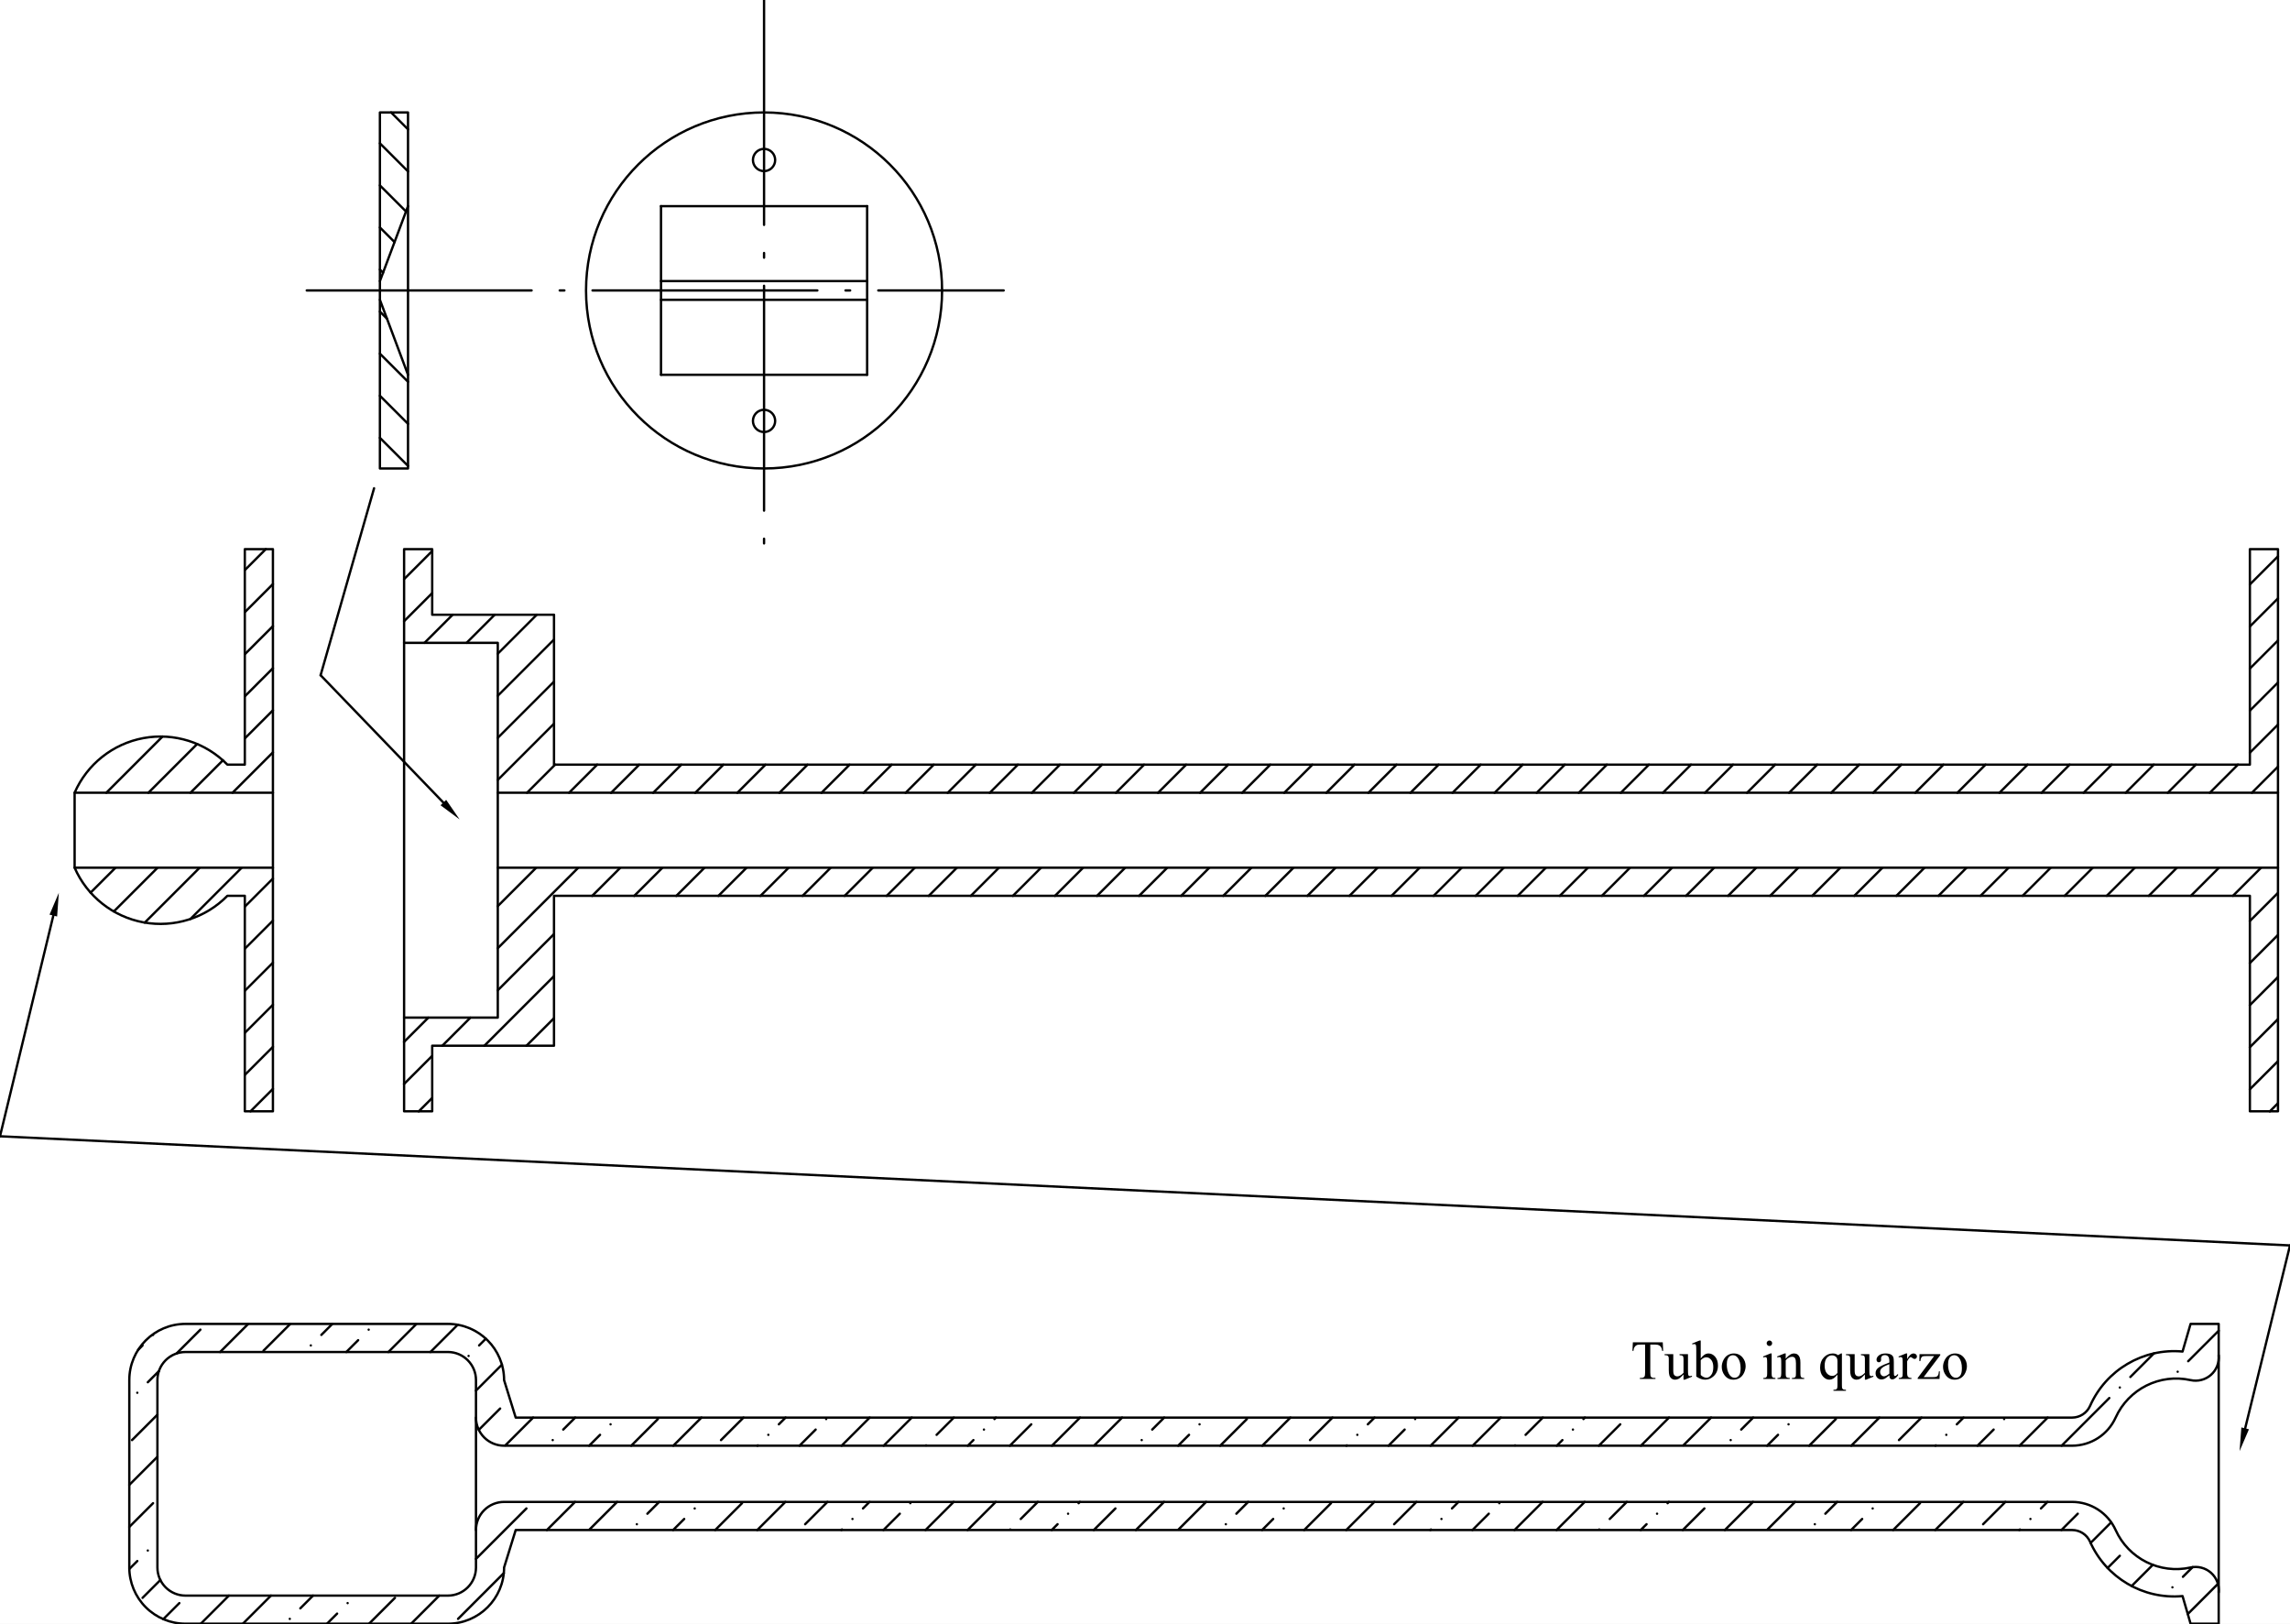
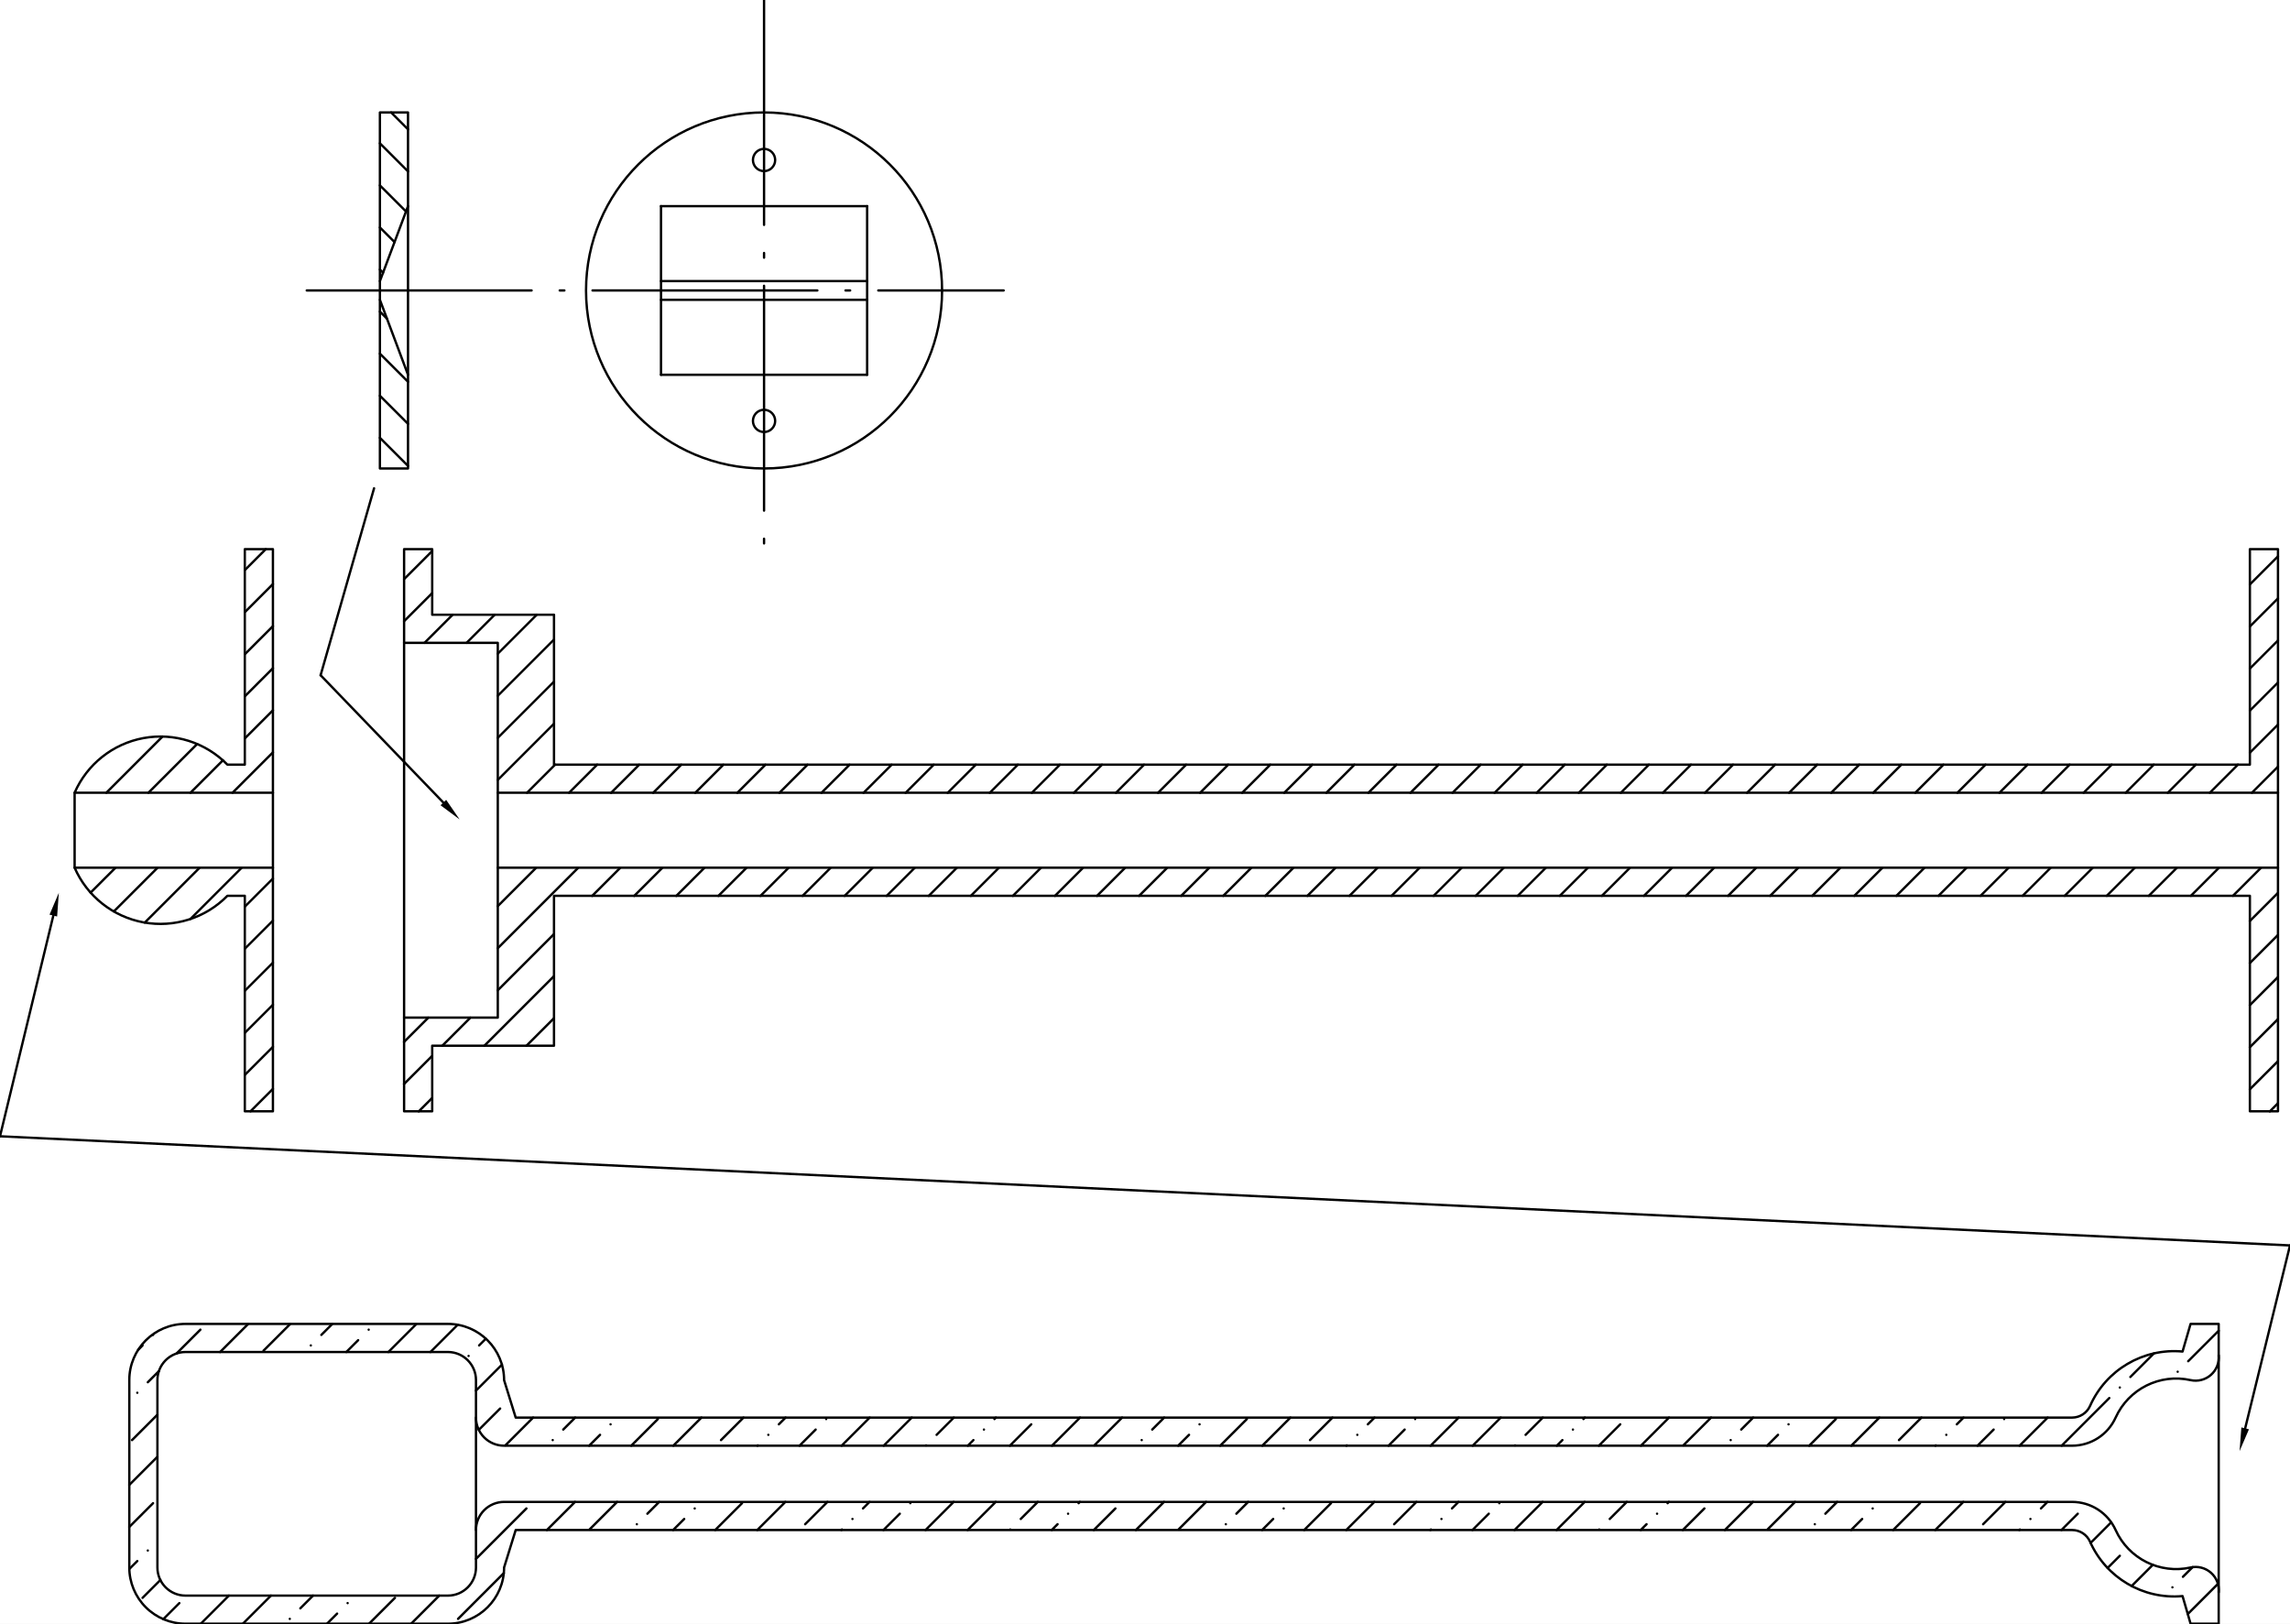
<svg xmlns="http://www.w3.org/2000/svg" width="244.4mm" height="173.3mm" viewBox="0 0 1000000 709083">
  <defs>
    <style>.C1 {stroke: #000000; stroke-width: 1023; stroke-opacity: 1.000; fill: none; fill-opacity: 1.000;}</style>
    <style>.C2 {stroke: none; stroke-width: none; stroke-opacity: 1.000; fill: #000000; fill-opacity: 1.000;}</style>
  </defs>
  <rect fill="#ffffff" x="0" y="0" width="1000000" height="709083" fill-opacity="1.0" />
  <g stroke-linecap="round" stroke-linejoin="round" fill-rule="evenodd">
    <path d="M 217374 346192 l 777379 0 l 0 -106378 l -12274 0 l 0 94104 l -740556 0 l 0 -65463 l -53189 0 l 0 -28640 l -12274 0 l 0 40915 l 40915 0 l 0 65463" class="C1" />
    <path d="M 106904 239813 l 0 94104 l -7604 0 c -9521 -9713 -23246 -14060 -36622 -11599 c -13376 2461 -24656 11408 -30096 23873 l 86597 0 l 0 -106378 l -12274 0" class="C1" />
    <path d="M 217374 378923 l 777379 0 l 0 106378 l -12274 0 l 0 -94104 l -740556 0 l 0 65463 l -53189 0 l 0 28640 l -12274 0 l 0 -40915 l 40915 0 l 0 -65463" class="C1" />
    <path d="M 106904 485301 l 0 -94104 l -7604 0 c -9521 9713 -23246 14060 -36622 11599 c -13376 -2461 -24656 -11408 -30096 -23873 l 86597 0 l 0 106378 l -12274 0" class="C1" />
    <path d="M 32582 346192 l 0 32732" class="C1" />
    <path d="M 119179 346192 l 0 32732" class="C1" />
    <path d="M 176459 280728 l 0 163659" class="C1" />
    <path d="M 217374 346192 l 0 32732" class="C1" />
    <path d="M 994753 346192 l 0 32732" class="C1" />
    <path d="M 39558 389805 l 10881 -10881 m 32732 -32732 l 14157 -14157 m 9576 -9576 l 12274 -12274 m 57281 -57281 l 12274 -12274 m -123934 105562 l 21288 -21288 m 20816 -20816 l 12274 -12274 m -72750 54379 l 24540 -24540 m 35936 -35936 l 12274 -12274 m -12274 -6097 l 12274 -12274 m -12274 -6097 l 9160 -9160 m -66365 158221 l 19111 -19111 m 32732 -32732 l 17636 -17636 m 57281 -57281 l 12274 -12274 m -81829 210428 l 12274 -12274 m 110962 -110962 l 12274 -12274 m -135511 117140 l 12274 -12274 m 98195 -98195 l 24549 -24549 m -135018 116647 l 12274 -12274 m 98195 -98195 l 24549 -24549 m -135018 116647 l 12274 -12274 m 98195 -98195 l 24549 -24549 m -135018 116647 l 12274 -12274 m 98195 -98195 l 17020 -17020 m -151247 132876 l 22407 -22407 m 98195 -98195 l 12274 -12274 m -152809 134438 l 23968 -23968 m 98195 -98195 l 12274 -12274 m -88249 216848 l 9776 -9776 m 129334 -129334 l 12274 -12274 m 714311 57281 l 12274 -12274 m -30646 12274 l 12274 -12274 m -30646 12274 l 12274 -12274 m 32732 -32732 l 11392 -11392 m -74769 56398 l 12274 -12274 m 32732 -32732 l 12274 -12274 m 5214 -5214 l 12274 -12274 m -93141 74769 l 12274 -12274 m 32732 -32732 l 12274 -12274 m 23586 -23586 l 12274 -12274 m -111512 93141 l 12274 -12274 m 32732 -32732 l 12274 -12274 m 41957 -41957 l 12274 -12274 m -129883 111512 l 12274 -12274 m 32732 -32732 l 12274 -12274 m 60328 -60328 l 12274 -12274 m -148254 129883 l 12274 -12274 m 32732 -32732 l 12274 -12274 m 78699 -78699 l 12274 -12274 m -166625 148254 l 12274 -12274 m 32732 -32732 l 12274 -12274 m -75652 57281 l 12274 -12274 m 32732 -32732 l 12274 -12274 m -75652 57281 l 12274 -12274 m 32732 -32732 l 12274 -12274 m -75652 57281 l 12274 -12274 m 32732 -32732 l 12274 -12274 m -75652 57281 l 12274 -12274 m 32732 -32732 l 12274 -12274 m -75652 57281 l 12274 -12274 m 32732 -32732 l 12274 -12274 m -75652 57281 l 12274 -12274 m 32732 -32732 l 12274 -12274 m -75652 57281 l 12274 -12274 m 32732 -32732 l 12274 -12274 m -75652 57281 l 12274 -12274 m 32732 -32732 l 12274 -12274 m -75652 57281 l 12274 -12274 m 32732 -32732 l 12274 -12274 m -75652 57281 l 12274 -12274 m 32732 -32732 l 12274 -12274 m -75652 57281 l 12274 -12274 m 32732 -32732 l 12274 -12274 m -75652 57281 l 12274 -12274 m 32732 -32732 l 12274 -12274 m -75652 57281 l 12274 -12274 m 32732 -32732 l 12274 -12274 m -75652 57281 l 12274 -12274 m 32732 -32732 l 12274 -12274 m -75652 57281 l 12274 -12274 m 32732 -32732 l 12274 -12274 m -75652 57281 l 12274 -12274 m 32732 -32732 l 12274 -12274 m -75652 57281 l 12274 -12274 m 32732 -32732 l 12274 -12274 m -75652 57281 l 12274 -12274 m 32732 -32732 l 12274 -12274 m -75652 57281 l 12274 -12274 m 32732 -32732 l 12274 -12274 m -75652 57281 l 12274 -12274 m 32732 -32732 l 12274 -12274 m -75652 57281 l 12274 -12274 m 32732 -32732 l 12274 -12274 m -75652 57281 l 12274 -12274 m 32732 -32732 l 12274 -12274 m -75652 57281 l 12274 -12274 m 32732 -32732 l 12274 -12274 m -75652 57281 l 12274 -12274 m 32732 -32732 l 12274 -12274 m -75652 57281 l 12274 -12274 m 32732 -32732 l 12274 -12274 m -75652 57281 l 12274 -12274 m 32732 -32732 l 12274 -12274 m -75652 57281 l 12274 -12274 m 32732 -32732 l 12274 -12274 m -75652 57281 l 12274 -12274 m 32732 -32732 l 12274 -12274 m -141115 122744 l 12024 -12024 m 53439 -53439 l 12274 -12274 m 32732 -32732 l 12274 -12274 m -169756 151384 l 5846 -5846 m 22794 -22794 l 30395 -30395 m 35068 -35068 l 12274 -12274 m 32732 -32732 l 12274 -12274 m -157812 139441 l 12274 -12274 m 4423 -4423 l 12274 -12274 m 11943 -11943 l 24549 -24549 m 16697 -16697 l 12274 -12274 m 32732 -32732 l 12274 -12274 m -139441 121070 l 10600 -10600 m 30314 -30314 l 35149 -35149 m 32732 -32732 l 12274 -12274 m -80155 61784 l 16778 -16778 m 32732 -32732 l 12274 -12274 m 712063 151384 l 3532 -3532 m -12274 -6097 l 12274 -12274 m -12274 -6097 l 12274 -12274 m -12274 -6097 l 12274 -12274 m -12274 -6097 l 12274 -12274 m -12274 -6097 l 12274 -12274" class="C1" />
    <path d="M 56464 643612 l 0 -40915 c -0 -13558 10991 -24549 24549 -24549 l 114561 0 c 13558 0 24549 10991 24549 24549 l 5072 16366 l 7202 0 l 672436 -0 c 3379 0 6445 -1979 7838 -5058 c 6960 -15787 23226 -25365 40407 -23791 l 3509 -12066 l 12274 0 l 0 13710 c 306 3225 -949 6401 -3377 8545 c -2428 2144 -5736 2997 -8897 2293 c -13409 -2982 -27072 3849 -32732 16366 c -3379 7473 -10821 12274 -19022 12274 l -684711 0 c -3255 0 -6377 -1293 -8679 -3595 c -2302 -2302 -3595 -5424 -3595 -8679 l 0 -16366 c 0 -6779 -5495 -12274 -12274 -12274 l -114561 0 c -3255 0 -6377 1293 -8679 3595 c -2302 2302 -3595 5424 -3595 8679 l 0 40915 l 0 40915 c 0 3255 1293 6377 3595 8679 c 2302 2302 5424 3595 8679 3595 l 114561 0 c 6779 0 12274 -5495 12274 -12274 l 0 -16366 c -0 -3255 1293 -6377 3595 -8679 c 2302 -2302 5424 -3595 8679 -3595 l 684711 0 c 8201 0 15643 4802 19022 12274 c 5660 12516 19323 19348 32732 16366 c 3162 -703 6469 149 8897 2293 c 2428 2144 3683 5321 3377 8545 l 0 13710 l -12274 0 l -3509 -12066 c -17181 1573 -33447 -8004 -40407 -23791 c -1392 -3079 -4458 -5058 -7838 -5058 l -672436 -0 l -7202 0 l -5072 16366 c 0 13558 -10991 24549 -24549 24549 l -114561 0 c -6511 0 -12755 -2586 -17359 -7190 c -4604 -4604 -7190 -10848 -7190 -17359 l 0 -40915" class="C1" />
    <path d="M 207849 619063 l 0 49098" class="C1" />
    <path d="M 968862 591859 l 0 103507" class="C1" />
    <path d="M 57657 628882 l 11082 -11082 m 27377 -27377 l 12274 -12274 m -48437 30066 l 0 0 m 4593 -4593 l 4831 -4831 m 7729 -7729 l 10404 -10404 m -27175 8804 l 1915 -1915 m 4593 -4593 l 0 0 m -4593 114820 l 7776 -7776 m 99575 -99575 l 12062 -12062 m -125190 106818 l 3480 -3480 m 4593 -4593 l 0 0 m 86683 -86683 l 5173 -5173 m 4593 -4593 l 0 0 m -104531 86159 l 10378 -10378 m 68892 -68892 l 0 0 m 4593 -4593 l 4805 -4805 m -88668 70297 l 12274 -12274 m 46328 -46328 l 11694 -11694 m -20700 130927 l 12274 -12274 m 89513 -89513 l 11336 -11336 m -131495 113123 l 12274 -12274 m 104662 -104662 l 0 0 m 4593 -4593 l 2944 -2944 m -140853 122482 l 7014 -7014 m 109647 -109647 l 11900 -11900 m -73322 128436 l 0 0 m 4593 -4593 l 5565 -5565 m 72373 -72373 l 9325 -9325 m 626677 53058 l 12274 -12274 m 24549 -24549 l 12274 -12274 m -67469 49098 l 11722 -11722 m 25101 -25101 l 7049 -7049 m 4593 -4593 l 0 0 m -66836 48465 l 4833 -4833 m 4593 -4593 l 0 0 m 27397 -27397 l 160 -160 m 4593 -4593 l 0 0 m 4593 -4593 l 2929 -2929 m -64932 46561 l 0 0 m 4593 -4593 l 5145 -5145 m 27005 -27005 l 9818 -9818 m -67229 48857 l 12034 -12034 m 24549 -24549 l 12274 -12274 m -67469 49098 l 12274 -12274 m 24549 -24549 l 11642 -11642 m -66836 48465 l 9426 -9426 m 27397 -27397 l 4752 -4752 m 4593 -4593 l 0 0 m -64540 46168 l 2537 -2537 m 4593 -4593 l 0 0 m 4593 -4593 l 552 -552 m 27005 -27005 l 0 0 m 4593 -4593 l 5226 -5226 m -67229 48857 l 0 0 m 4593 -4593 l 7441 -7441 m 24708 -24708 l 12115 -12115 m -67469 49098 l 12274 -12274 m 24549 -24549 l 12274 -12274 m -67469 49098 l 12274 -12274 m 24549 -24549 l 9345 -9345 m -64540 46168 l 7130 -7130 m 4593 -4593 l 0 0 m 25101 -25101 l 2456 -2456 m 4593 -4593 l 0 0 m 4593 -4593 l 633 -633 m -67469 49098 l 240 -240 m 4593 -4593 l 0 0 m 4593 -4593 l 2848 -2848 m 24708 -24708 l 0 0 m 4593 -4593 l 7522 -7522 m -64932 46561 l 9738 -9738 m 24549 -24549 l 12274 -12274 m -67469 49098 l 12274 -12274 m 24549 -24549 l 12274 -12274 m -67469 49098 l 11722 -11722 m 25101 -25101 l 7049 -7049 m 4593 -4593 l 0 0 m -66836 48465 l 4833 -4833 m 4593 -4593 l 0 0 m 27397 -27397 l 160 -160 m 4593 -4593 l 0 0 m 4593 -4593 l 2929 -2929 m -64932 46561 l 0 0 m 4593 -4593 l 5145 -5145 m 27005 -27005 l 9818 -9818 m -67229 48857 l 12034 -12034 m 24549 -24549 l 12274 -12274 m -67469 49098 l 12274 -12274 m 24549 -24549 l 11642 -11642 m -66836 48465 l 9426 -9426 m 27397 -27397 l 4752 -4752 m 4593 -4593 l 0 0 m -64540 46168 l 2537 -2537 m 4593 -4593 l 0 0 m 4593 -4593 l 552 -552 m 27005 -27005 l 0 0 m 4593 -4593 l 5226 -5226 m -67229 48857 l 0 0 m 4593 -4593 l 7441 -7441 m 24708 -24708 l 12115 -12115 m -67469 49098 l 12274 -12274 m 24549 -24549 l 12274 -12274 m -67469 49098 l 12274 -12274 m 24549 -24549 l 9345 -9345 m -64540 46168 l 7130 -7130 m 4593 -4593 l 0 0 m 25101 -25101 l 2456 -2456 m 4593 -4593 l 0 0 m 4593 -4593 l 633 -633 m -67469 49098 l 240 -240 m 4593 -4593 l 0 0 m 4593 -4593 l 2848 -2848 m 24708 -24708 l 0 0 m 4593 -4593 l 7522 -7522 m -64932 46561 l 9738 -9738 m 24549 -24549 l 12274 -12274 m -67469 49098 l 12274 -12274 m 24549 -24549 l 12274 -12274 m -67469 49098 l 11722 -11722 m 25101 -25101 l 7049 -7049 m 4593 -4593 l 0 0 m -66836 48465 l 4833 -4833 m 4593 -4593 l 0 0 m 27397 -27397 l 160 -160 m 4593 -4593 l 0 0 m 4593 -4593 l 2929 -2929 m -64932 46561 l 0 0 m 4593 -4593 l 5145 -5145 m 27005 -27005 l 9818 -9818 m -67229 48857 l 12034 -12034 m 24549 -24549 l 12274 -12274 m -106267 87896 l 19967 -19967 m 18831 -18831 l 12274 -12274 m 24549 -24549 l 11642 -11642 m -107751 89379 l 12274 -12274 m 16028 -16028 l 22038 -22038 m 27397 -27397 l 4752 -4752 m 4593 -4593 l 0 0 m -105454 87083 l 11302 -11302 m 68892 -68892 l 0 0 m 4593 -4593 l 5226 -5226 m -108384 90012 l 4413 -4413 m 4593 -4593 l 0 0 m 68892 -68892 l 12115 -12115 m 633174 46561 l 9738 -9738 m 24549 -24549 l 20827 -20827 m 4593 -4593 l 0 0 m 4593 -4593 l 10298 -10298 m -58762 77134 l 240 -240 m 4593 -4593 l 0 0 m 4593 -4593 l 2848 -2848 m 56858 -56858 l 0 0 m 4593 -4593 l 13312 -13312 m -55930 92672 l 9005 -9005 m -21741 3370 l 7130 -7130 m 23520 31594 l 9254 -9254 m -19741 1370 l 5338 -5338 m 22964 13778 l 0 0 m 4593 -4593 l 4217 -4217 m -2111 20482 l 13173 -13173" class="C1" />
-     <path d="M 726099 586178 l 177 3752 l -448 0 q -130 -991 -354 -1416 q -366 -684 -973 -1009 q -608 -324 -1599 -324 l -2254 0 l 0 12224 q 0 1475 319 1841 q 448 496 1381 496 l 555 0 l 0 437 l -6785 0 l 0 -437 l 566 0 q 1015 0 1440 -614 q 260 -378 260 -1723 l 0 -12224 l -1923 0 q -1121 0 -1593 165 q -614 224 -1050 861 q -437 637 -519 1723 l -448 0 l 189 -3752 l 13062 0 Z M 737108 591370 l 0 6549 q 0 1876 88 2295 q 88 419 283 584 q 195 165 454 165 q 366 0 826 -201 l 165 413 l -3233 1333 l -531 0 l 0 -2289 q -1392 1510 -2124 1900 q -732 389 -1546 389 q -909 0 -1575 -525 q -667 -525 -926 -1351 q -260 -826 -260 -2336 l 0 -4826 q 0 -767 -165 -1062 q -165 -295 -490 -454 q -324 -159 -1174 -147 l 0 -437 l 3788 0 l 0 7233 q 0 1510 525 1982 q 525 472 1268 472 q 507 0 1150 -319 q 643 -319 1528 -1215 l 0 -6124 q 0 -920 -336 -1245 q -336 -324 -1398 -348 l 0 -437 l 3681 0 Z M 742677 593234 q 1569 -2183 3386 -2183 q 1664 0 2903 1422 q 1239 1422 1239 3888 q 0 2879 -1912 4637 q -1640 1510 -3658 1510 q -944 0 -1917 -342 q -973 -342 -1988 -1027 l 0 -11198 q 0 -1841 -88 -2265 q -88 -425 -277 -578 q -189 -153 -472 -153 q -330 0 -826 189 l -165 -413 l 3245 -1322 l 531 0 l 0 7835 m 0 755 l 0 6466 q 602 590 1245 891 q 643 301 1316 301 q 1074 0 2000 -1180 q 926 -1180 926 -3434 q 0 -2077 -926 -3192 q -926 -1115 -2106 -1115 q -625 0 -1251 319 q -472 236 -1204 944 Z M 757084 591051 q 2454 0 3941 1864 q 1263 1593 1263 3658 q 0 1451 -696 2938 q -696 1487 -1917 2242 q -1221 755 -2720 755 q -2442 0 -3882 -1947 q -1215 -1640 -1215 -3681 q 0 -1487 737 -2956 q 737 -1469 1941 -2171 q 1204 -702 2549 -702 m -366 767 q -625 0 -1257 372 q -631 372 -1021 1304 q -389 932 -389 2395 q 0 2360 938 4071 q 938 1711 2472 1711 q 1145 0 1888 -944 q 743 -944 743 -3245 q 0 -2879 -1239 -4531 q -838 -1133 -2136 -1133 Z M 772671 585399 q 496 0 844 348 q 348 348 348 844 q 0 496 -348 850 q -348 354 -844 354 q -496 0 -850 -354 q -354 -354 -354 -850 q 0 -496 348 -844 q 348 -348 855 -348 m 979 5652 l 0 8684 q 0 1015 147 1351 q 147 336 437 501 q 289 165 1056 165 l 0 425 l -5251 0 l 0 -425 q 791 0 1062 -153 q 271 -153 431 -507 q 159 -354 159 -1357 l 0 -4165 q 0 -1758 -106 -2277 q -83 -378 -260 -525 q -177 -147 -484 -147 q -330 0 -802 177 l -165 -425 l 3257 -1322 l 519 0 Z M 779786 593340 q 1900 -2289 3622 -2289 q 885 0 1522 442 q 637 442 1015 1457 q 260 708 260 2171 l 0 4614 q 0 1027 165 1392 q 130 295 419 460 q 289 165 1068 165 l 0 425 l -5345 0 l 0 -425 l 224 0 q 755 0 1056 -230 q 301 -230 419 -678 q 47 -177 47 -1109 l 0 -4425 q 0 -1475 -383 -2142 q -383 -667 -1292 -667 q -1404 0 -2796 1534 l 0 5699 q 0 1097 130 1357 q 165 342 454 501 q 289 159 1174 159 l 0 425 l -5345 0 l 0 -425 l 236 0 q 826 0 1115 -419 q 289 -419 289 -1599 l 0 -4012 q 0 -1947 -88 -2372 q -88 -425 -271 -578 q -183 -153 -490 -153 q -330 0 -791 177 l -177 -425 l 3257 -1322 l 507 0 l 0 2289 Z M 804329 591051 l 0 13900 q 0 1038 142 1333 q 142 295 442 460 q 301 165 1174 165 l 0 437 l -5451 0 l 0 -437 l 224 0 q 661 0 1003 -189 q 236 -130 378 -466 q 142 -336 142 -1304 l 0 -4649 q -1074 1274 -1876 1740 q -802 466 -1664 466 q -1569 0 -2802 -1428 q -1233 -1428 -1233 -3823 q 0 -2749 1628 -4478 q 1628 -1729 3929 -1729 q 673 0 1239 189 q 566 189 1015 566 q 684 -330 1310 -755 l 401 0 m -1947 8507 l 0 -5074 q 0 -885 -230 -1392 q -230 -507 -820 -861 q -590 -354 -1333 -354 q -1322 0 -2265 1121 q -944 1121 -944 3398 q 0 2183 962 3316 q 962 1133 2319 1133 q 696 0 1239 -301 q 543 -301 1074 -985 Z M 816317 591370 l 0 6549 q 0 1876 88 2295 q 88 419 283 584 q 195 165 454 165 q 366 0 826 -201 l 165 413 l -3233 1333 l -531 0 l 0 -2289 q -1392 1510 -2124 1900 q -732 389 -1546 389 q -909 0 -1575 -525 q -667 -525 -926 -1351 q -260 -826 -260 -2336 l 0 -4826 q 0 -767 -165 -1062 q -165 -295 -490 -454 q -324 -159 -1174 -147 l 0 -437 l 3788 0 l 0 7233 q 0 1510 525 1982 q 525 472 1268 472 q 507 0 1150 -319 q 643 -319 1528 -1215 l 0 -6124 q 0 -920 -336 -1245 q -336 -324 -1398 -348 l 0 -437 l 3681 0 Z M 825049 600621 q -1664 1286 -2089 1487 q -637 295 -1357 295 q -1121 0 -1847 -767 q -726 -767 -726 -2018 q 0 -791 354 -1369 q 484 -802 1681 -1510 q 1198 -708 3982 -1723 l 0 -425 q 0 -1617 -513 -2218 q -513 -602 -1493 -602 q -743 0 -1180 401 q -448 401 -448 920 l 24 684 q 0 543 -277 838 q -277 295 -726 295 q -437 0 -714 -307 q -277 -307 -277 -838 q 0 -1015 1038 -1864 q 1038 -850 2914 -850 q 1440 0 2360 484 q 696 366 1027 1145 q 212 507 212 2077 l 0 3670 q 0 1546 59 1894 q 59 348 195 466 q 136 118 313 118 q 189 0 330 -83 q 248 -153 956 -861 l 0 661 q -1322 1770 -2525 1770 q -578 0 -920 -401 q -342 -401 -354 -1369 m 0 -767 l 0 -4118 q -1782 708 -2301 1003 q -932 519 -1333 1086 q -401 566 -401 1239 q 0 850 507 1410 q 507 560 1168 560 q 897 0 2360 -1180 Z M 832813 591051 l 0 2431 q 1357 -2431 2785 -2431 q 649 0 1074 395 q 425 395 425 914 q 0 460 -307 779 q -307 319 -732 319 q -413 0 -926 -407 q -513 -407 -761 -407 q -212 0 -460 236 q -531 484 -1097 1593 l 0 5180 q 0 897 224 1357 q 153 319 543 531 q 389 212 1121 212 l 0 425 l -5534 0 l 0 -425 q 826 0 1227 -260 q 295 -189 413 -602 q 59 -201 59 -1145 l 0 -4189 q 0 -1888 -77 -2248 q -77 -360 -283 -525 q -206 -165 -513 -165 q -366 0 -826 177 l -118 -425 l 3268 -1322 l 496 0 Z M 847090 598863 l -130 3316 l -9534 0 l 0 -425 l 7174 -9558 l -3540 0 q -1145 0 -1499 147 q -354 147 -578 560 q -319 590 -366 1463 l -472 0 l 71 -2997 l 9062 0 l 0 437 l -7245 9581 l 3941 0 q 1239 0 1681 -206 q 442 -206 714 -726 q 189 -378 319 -1593 l 401 0 Z M 853710 591051 q 2454 0 3941 1864 q 1263 1593 1263 3658 q 0 1451 -696 2938 q -696 1487 -1917 2242 q -1221 755 -2720 755 q -2442 0 -3882 -1947 q -1215 -1640 -1215 -3681 q 0 -1487 737 -2956 q 737 -1469 1941 -2171 q 1204 -702 2549 -702 m -366 767 q -625 0 -1257 372 q -631 372 -1021 1304 q -389 932 -389 2395 q 0 2360 938 4071 q 938 1711 2472 1711 q 1145 0 1888 -944 q 743 -944 743 -3245 q 0 -2879 -1239 -4531 q -838 -1133 -2136 -1133 Z" class="C2" />
    <path d="M 21629 399431 l 3314 801 745 -10343 Z" class="C2" />
    <path d="M 23286 399832 l -23286 96380" class="C1" />
    <path d="M 982073 624168 l -3312 -812 -779 10340 Z" class="C2" />
    <path d="M 980417 623762 l 19583 -79889" class="C1" />
    <path d="M 0 496211 l 1000000 47662" class="C1" />
    <path d="M 165899 80957 l 11399 11399 m -11399 6973 l 6388 6388 m -6388 11983 l 1378 1378 m 3513 -69972 l 7383 7383 m -12274 6097 l 12274 12274 m -12274 61210 l 3081 3081 m -3081 15290 l 12274 12274 m -12274 6097 l 12274 12274 m -12274 6097 l 12274 12274" class="C1" />
    <path d="M 411387 126843 c 0 42933 -34804 77738 -77738 77738 c -42933 0 -77738 -34804 -77738 -77738 c 0 -42933 34804 -77738 77738 -77738 c 42933 0 77738 34804 77738 77738" class="C1" />
    <path d="M 333650 8 l 0 98195 m 0 12274 l 0 2046 m 0 12274 l 0 98195 m 0 12274 l 0 2046" class="C1" />
    <path d="M 165899 122752 l 12274 -32732 l 0 -40915 l -12274 0 l 0 73646" class="C1" />
    <path d="M 133945 126843 l 98195 0 m 12274 0 l 2046 0 m 12274 0 l 98195 0 m 12274 0 l 2046 0 m 12274 0 l 54762 0" class="C1" />
    <path d="M 178174 90020 l 0 73646" class="C1" />
    <path d="M 165899 130935 l 12274 32732 l 0 40915 l -12274 0 l 0 -73646" class="C1" />
    <path d="M 165899 122752 l 0 8183" class="C1" />
    <path d="M 288643 122752 l 90012 0" class="C1" />
    <path d="M 288643 130935 l 90012 0" class="C1" />
    <path d="M 288643 163667 l 90012 0" class="C1" />
    <path d="M 288643 90020 l 90012 0" class="C1" />
    <path d="M 288643 163667 l 0 -73646" class="C1" />
    <path d="M 378656 163667 l 0 -73646" class="C1" />
    <path d="M 338502 183812 c 0 2680 -2173 4853 -4853 4853 c -2680 0 -4853 -2173 -4853 -4853 c 0 -2680 2173 -4853 4853 -4853 c 2680 0 4853 2173 4853 4853" class="C1" />
    <path d="M 338502 69874 c 0 2680 -2173 4853 -4853 4853 c -2680 0 -4853 -2173 -4853 -4853 c 0 -2680 2173 -4853 4853 -4853 c 2680 0 4853 2173 4853 4853" class="C1" />
    <path d="M 194829 349293 l -2455 2366 8326 6182 Z" class="C2" />
    <path d="M 193602 350476 l -53601 -55610" class="C1" />
    <path d="M 140001 294866 l 23346 -81634" class="C1" />
  </g>
</svg>
